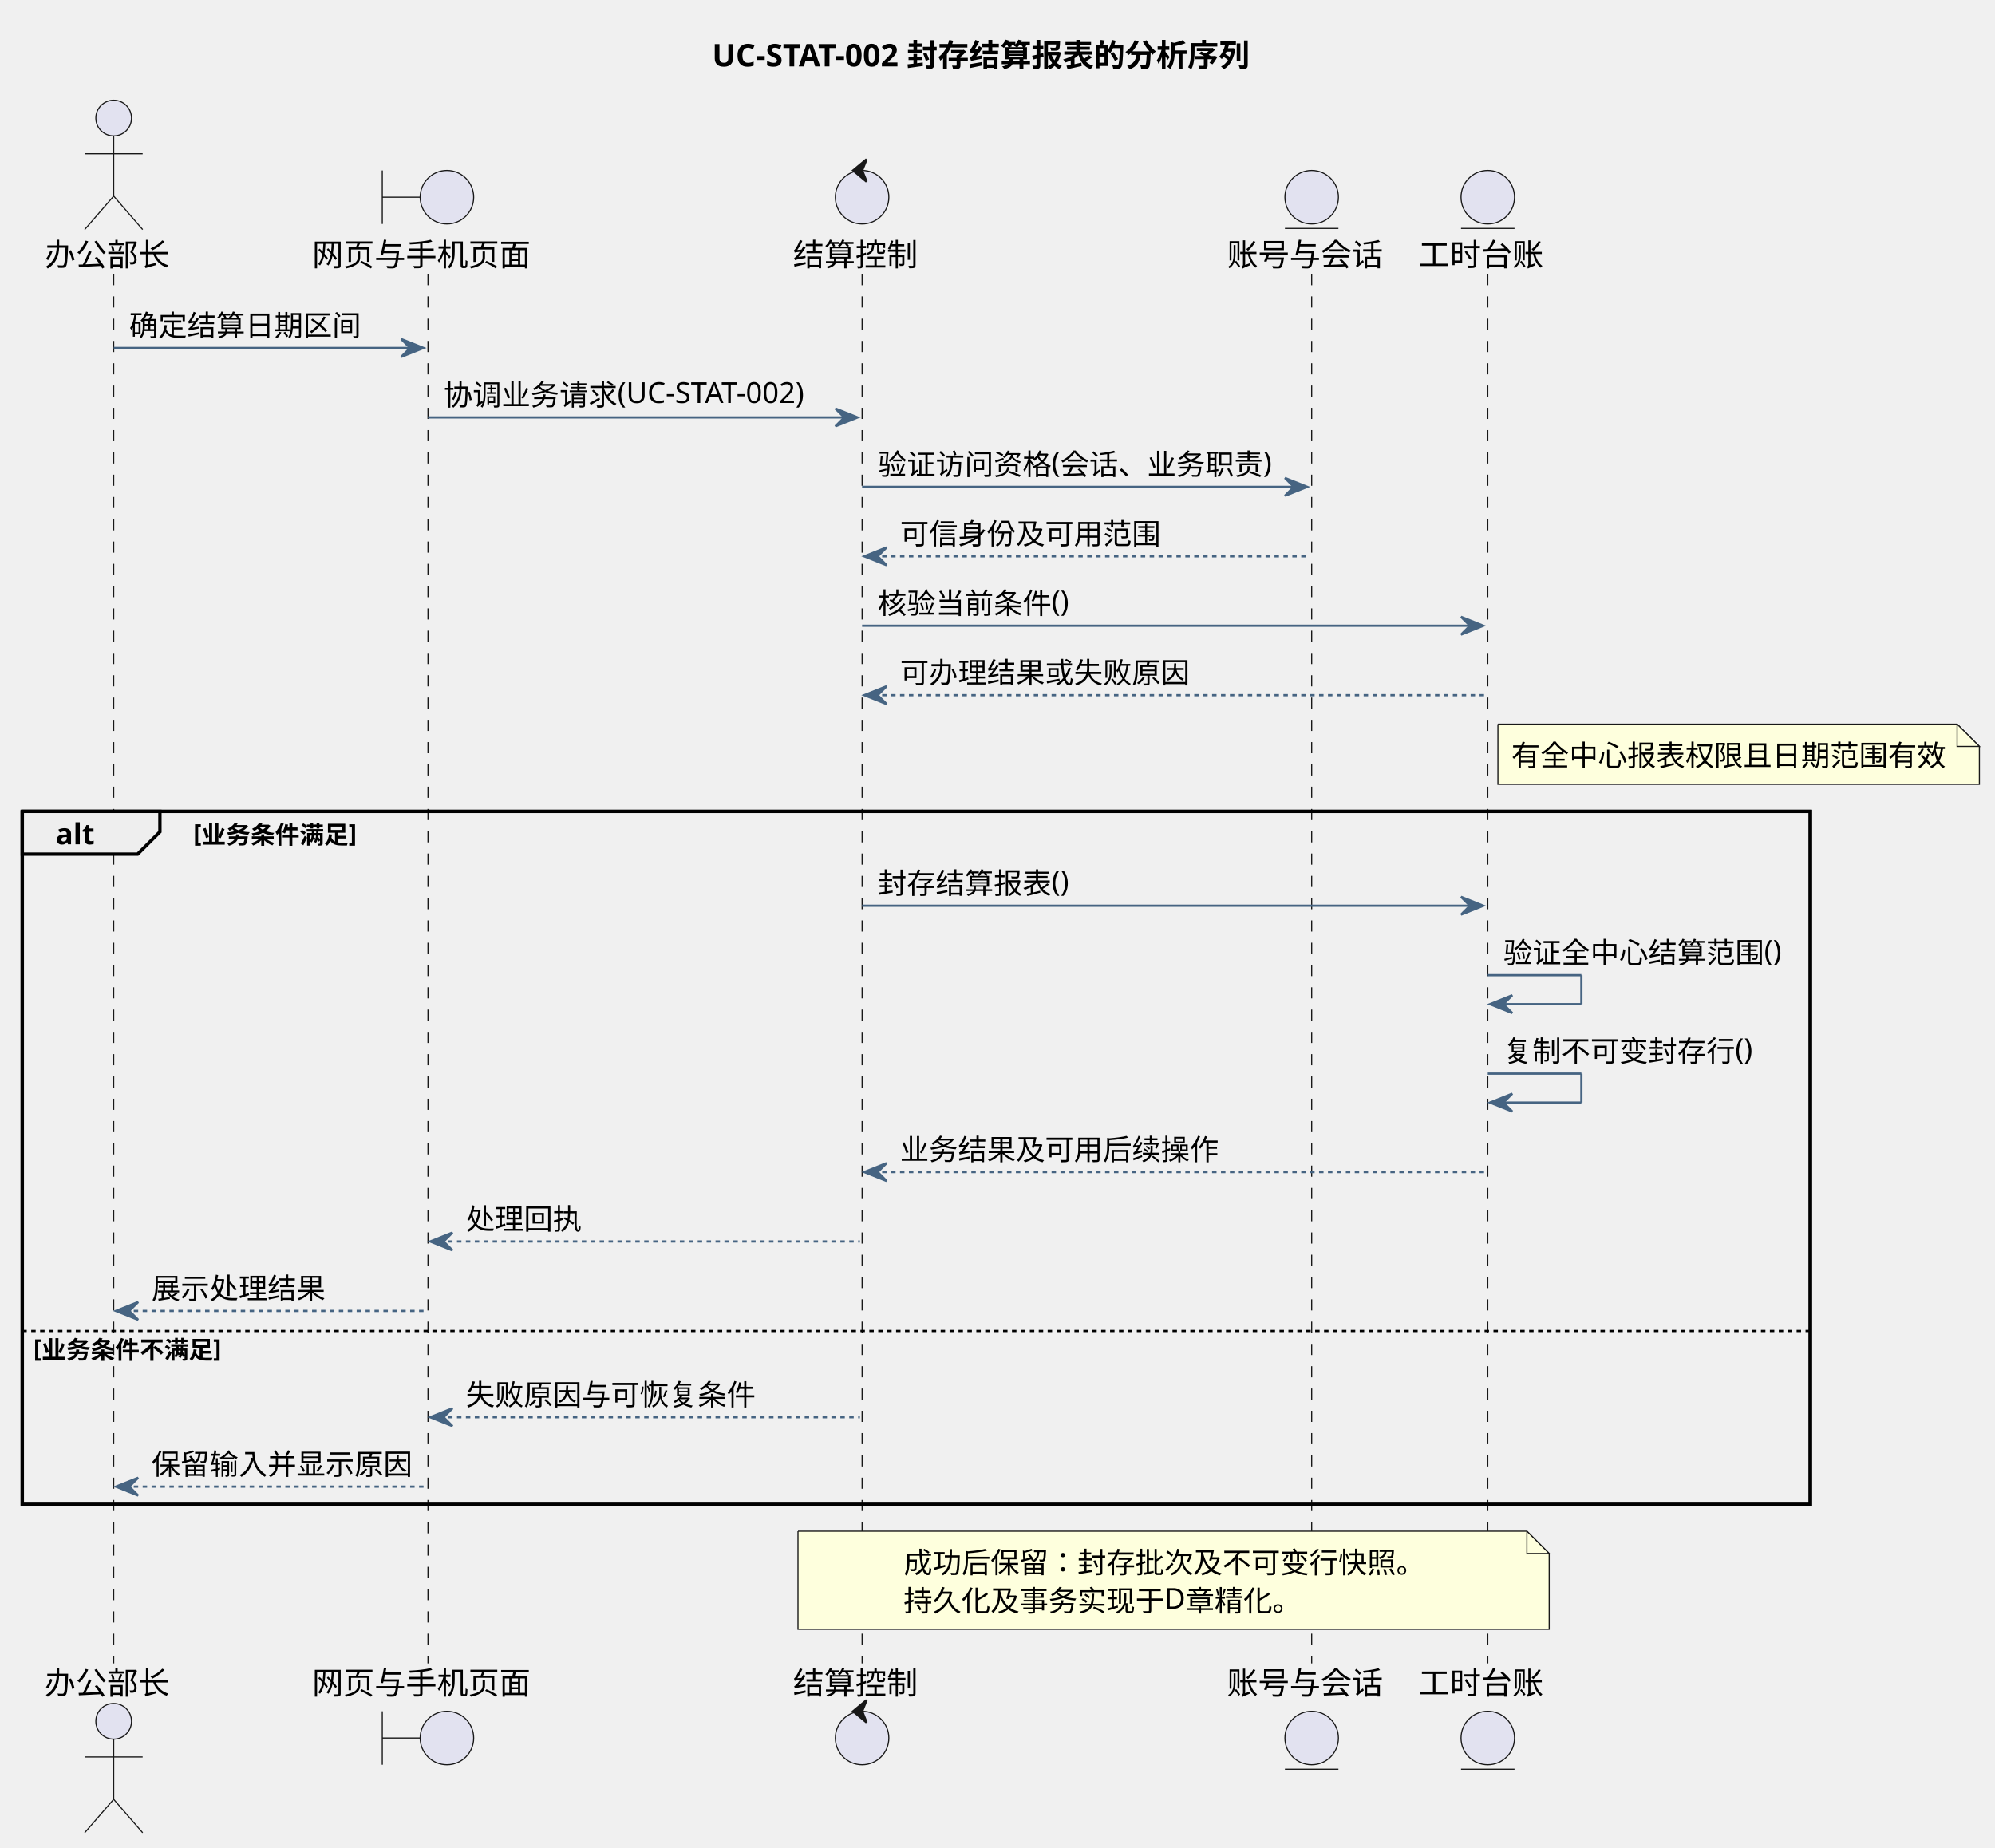
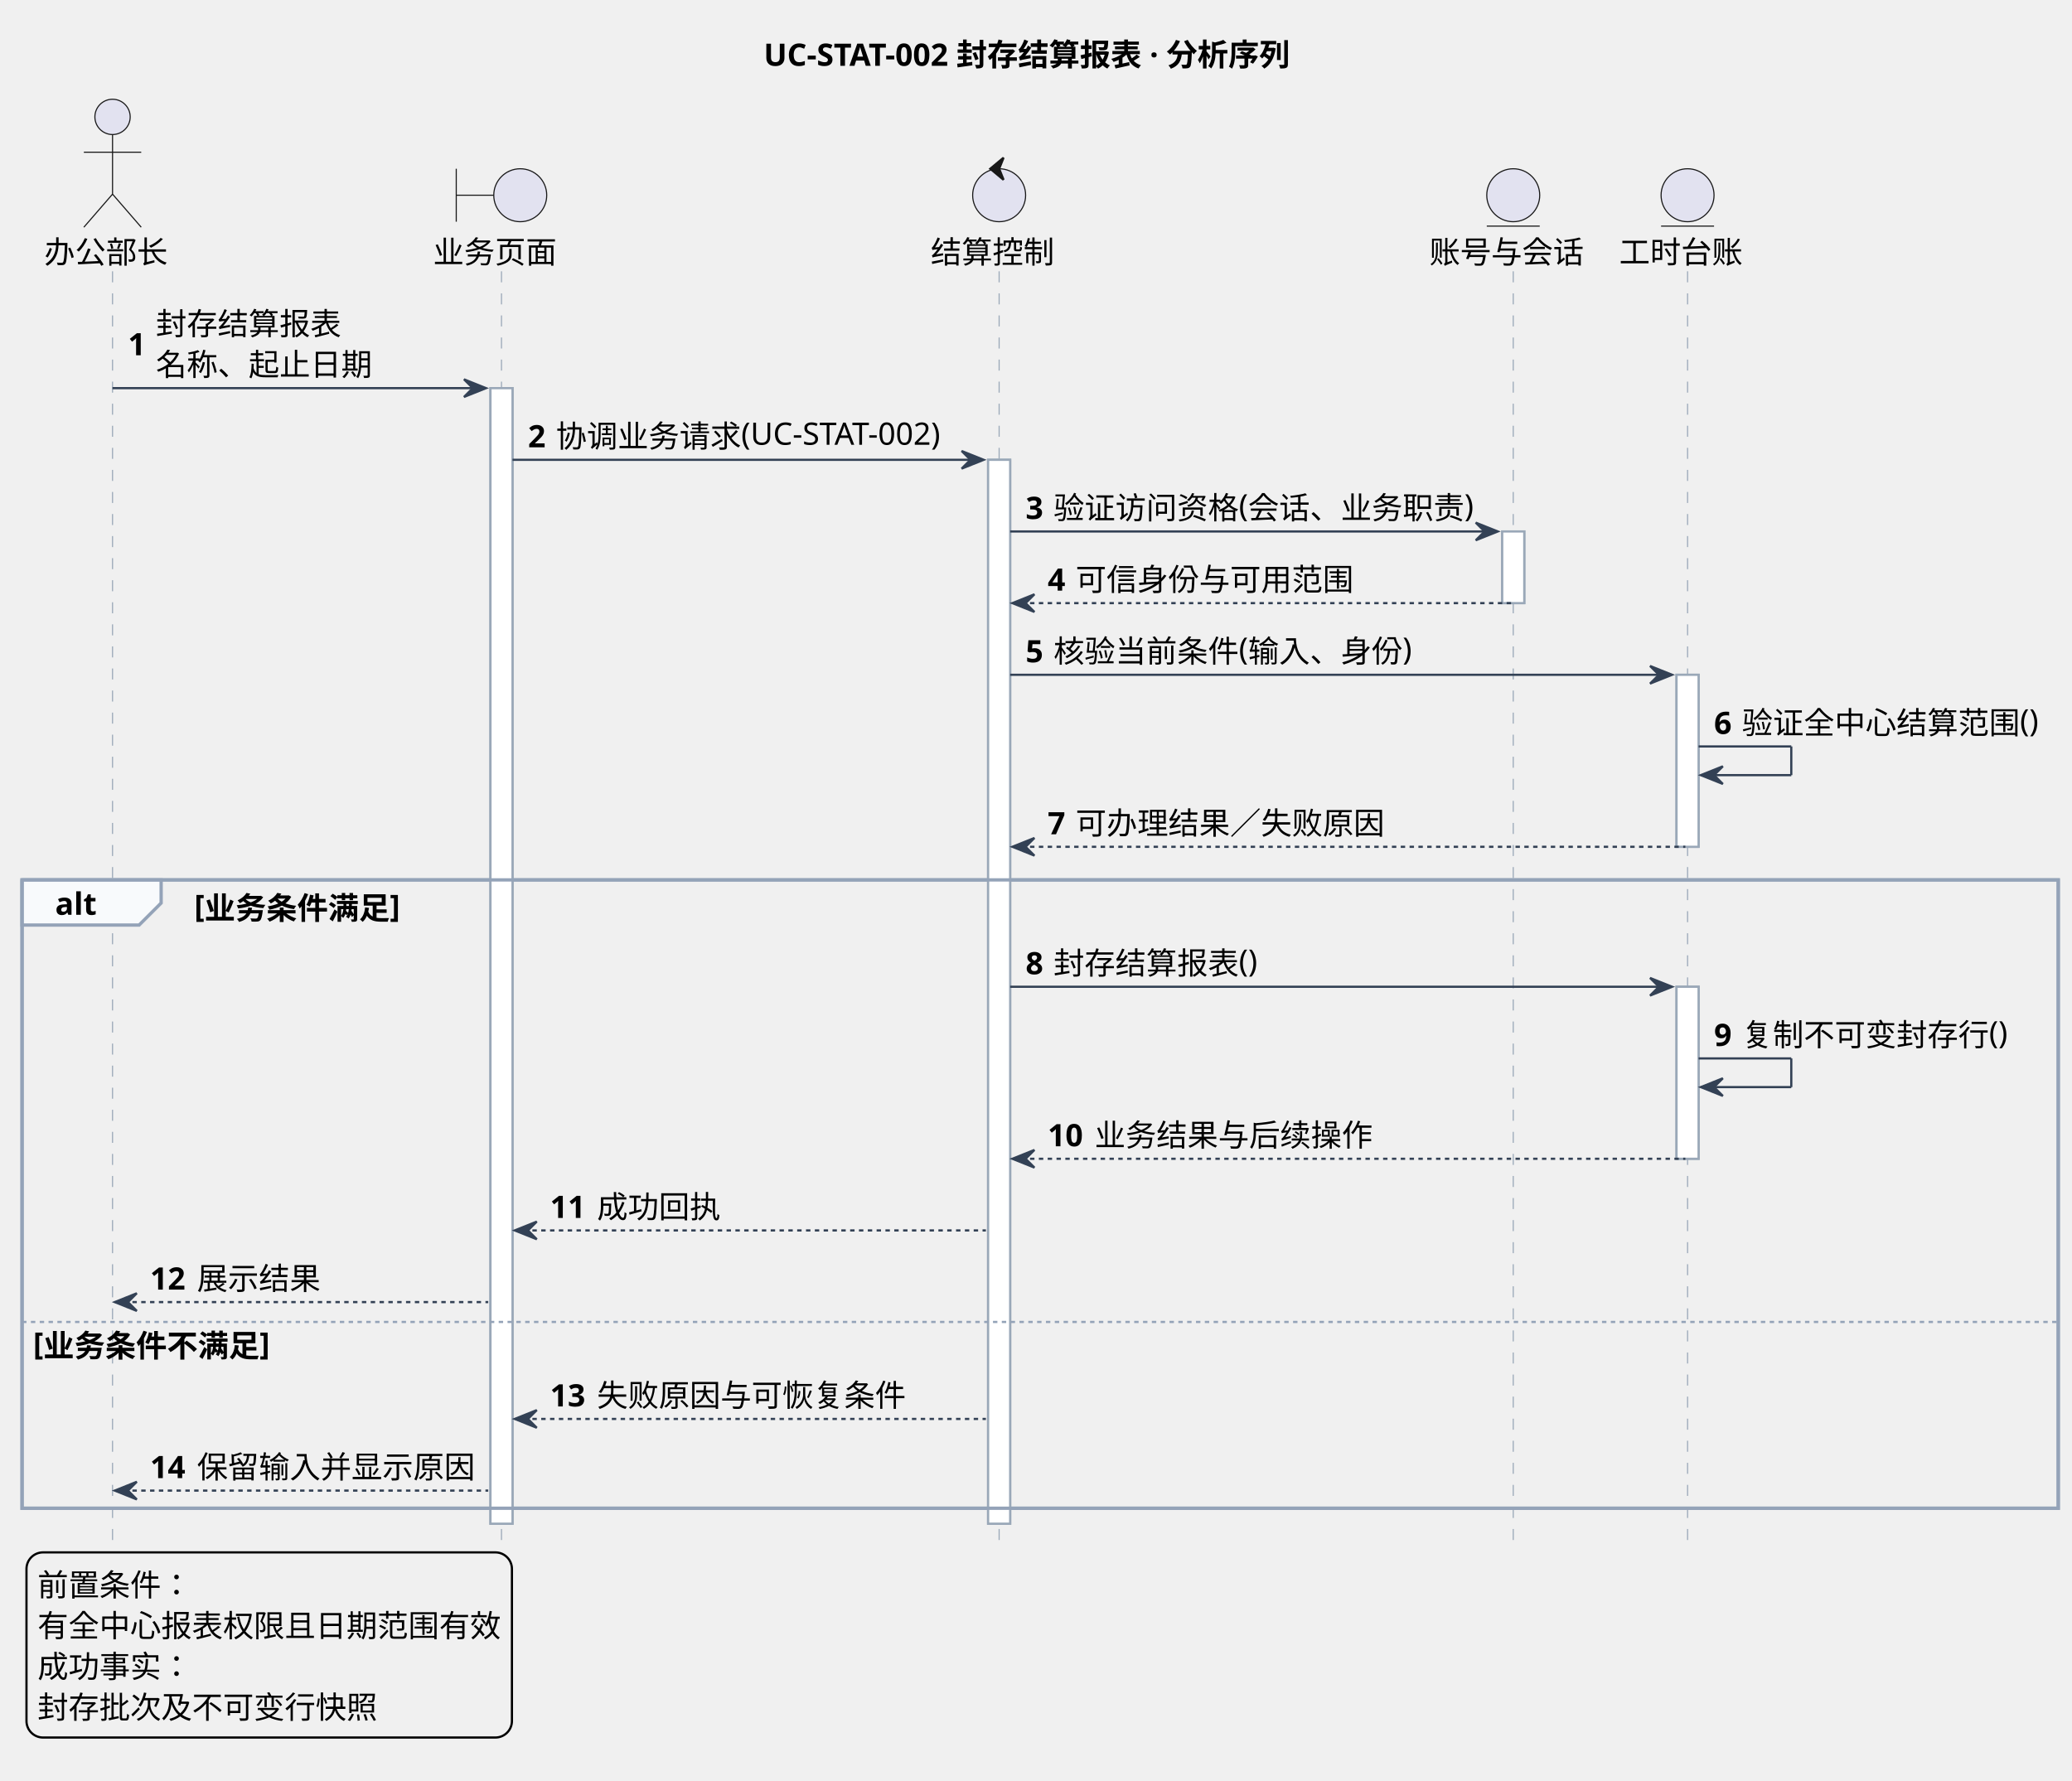
- <svg xmlns="http://www.w3.org/2000/svg" contentStyleType="text/css" height="829px" preserveAspectRatio="none" style="width:895px;height:829px;background:#FFFFFF;" version="1.1" viewBox="0 0 895 829" width="895px" zoomAndPan="magnify">
+ <svg xmlns="http://www.w3.org/2000/svg" contentStyleType="text/css" height="807px" preserveAspectRatio="none" style="width:939px;height:807px;background:#FFFFFF;" version="1.1" viewBox="0 0 939 807" width="939px" zoomAndPan="magnify">
  <defs />
  <g>
-     <text fill="#000000" font-family="Microsoft YaHei" font-size="14" font-weight="bold" lengthAdjust="spacing" textLength="253.053" x="319.474" y="29.814">UC-STAT-002 封存结算报表的分析序列</text>
-     <rect fill="none" height="310.938" style="stroke:#000000;stroke-width:1.5;" width="802.125" x="10" y="364.059" />
-     <line style="stroke:#181818;stroke-width:0.5;stroke-dasharray:5.0,5.0;" x1="51" x2="51" y1="122.955" y2="746.312" />
-     <line style="stroke:#181818;stroke-width:0.5;stroke-dasharray:5.0,5.0;" x1="192" x2="192" y1="122.955" y2="746.312" />
-     <line style="stroke:#181818;stroke-width:0.5;stroke-dasharray:5.0,5.0;" x1="386.758" x2="386.758" y1="122.955" y2="746.312" />
-     <line style="stroke:#181818;stroke-width:0.5;stroke-dasharray:5.0,5.0;" x1="588.442" x2="588.442" y1="122.955" y2="746.312" />
-     <line style="stroke:#181818;stroke-width:0.5;stroke-dasharray:5.0,5.0;" x1="667.442" x2="667.442" y1="122.955" y2="746.312" />
+     <text fill="#000000" font-family="Microsoft YaHei" font-size="14" font-weight="bold" lengthAdjust="spacing" textLength="253.545" x="346.11" y="29.814">UC-STAT-002 封存结算报表 · 分析序列</text>
+     <rect fill="#FFFFFF" height="514.641" style="stroke:#9AA8B8;stroke-width:1.0;" width="10" x="222.268" y="175.91" />
+     <rect fill="#FFFFFF" height="482.163" style="stroke:#9AA8B8;stroke-width:1.0;" width="10" x="447.795" y="208.388" />
+     <rect fill="#FFFFFF" height="32.477" style="stroke:#9AA8B8;stroke-width:1.0;" width="10" x="680.78" y="240.865" />
+     <rect fill="#FFFFFF" height="77.955" style="stroke:#9AA8B8;stroke-width:1.0;" width="10" x="759.78" y="305.82" />
+     <rect fill="#FFFFFF" height="77.955" style="stroke:#9AA8B8;stroke-width:1.0;" width="10" x="759.78" y="447.208" />
+     <rect fill="none" height="284.775" style="stroke:#94A3B8;stroke-width:1.5;" width="922.766" x="10" y="398.775" />
+     <line style="stroke:#9AA8B8;stroke-width:0.5;stroke-dasharray:5.0,5.0;" x1="51" x2="51" y1="122.955" y2="700.551" />
+     <line style="stroke:#9AA8B8;stroke-width:0.5;stroke-dasharray:5.0,5.0;" x1="227.268" x2="227.268" y1="122.955" y2="700.551" />
+     <line style="stroke:#9AA8B8;stroke-width:0.5;stroke-dasharray:5.0,5.0;" x1="452.795" x2="452.795" y1="122.955" y2="700.551" />
+     <line style="stroke:#9AA8B8;stroke-width:0.5;stroke-dasharray:5.0,5.0;" x1="685.78" x2="685.78" y1="122.955" y2="700.551" />
+     <line style="stroke:#9AA8B8;stroke-width:0.5;stroke-dasharray:5.0,5.0;" x1="764.78" x2="764.78" y1="122.955" y2="700.551" />
    <text fill="#000000" font-family="Microsoft YaHei" font-size="14" lengthAdjust="spacing" textLength="56" x="20" y="119.291">办公部长</text>
    <ellipse cx="51" cy="52.977" fill="#E2E2F0" rx="8" ry="8" style="stroke:#181818;stroke-width:0.5;" />
    <path d="M51,60.977 L51,87.978 M38,68.978 L64,68.978 M51,87.978 L38,102.978 M51,87.978 L64,102.978 " fill="none" style="stroke:#181818;stroke-width:0.5;" />
-     <text fill="#000000" font-family="Microsoft YaHei" font-size="14" lengthAdjust="spacing" textLength="56" x="20" y="760.125">办公部长</text>
-     <ellipse cx="51" cy="772.29" fill="#E2E2F0" rx="8" ry="8" style="stroke:#181818;stroke-width:0.5;" />
-     <path d="M51,780.29 L51,807.29 M38,788.29 L64,788.29 M51,807.29 L38,822.29 M51,807.29 L64,822.29 " fill="none" style="stroke:#181818;stroke-width:0.5;" />
-     <text fill="#000000" font-family="Microsoft YaHei" font-size="14" lengthAdjust="spacing" textLength="98" x="140" y="119.291">网页与手机页面</text>
-     <path d="M171.5,76.478 L171.5,100.478 M171.5,88.478 L188.5,88.478 " fill="none" style="stroke:#181818;stroke-width:0.5;" />
-     <ellipse cx="200.5" cy="88.478" fill="#E2E2F0" rx="12" ry="12" style="stroke:#181818;stroke-width:0.5;" />
-     <text fill="#000000" font-family="Microsoft YaHei" font-size="14" lengthAdjust="spacing" textLength="98" x="140" y="760.125">网页与手机页面</text>
-     <path d="M171.5,767.79 L171.5,791.79 M171.5,779.79 L188.5,779.79 " fill="none" style="stroke:#181818;stroke-width:0.5;" />
-     <ellipse cx="200.5" cy="779.79" fill="#E2E2F0" rx="12" ry="12" style="stroke:#181818;stroke-width:0.5;" />
-     <text fill="#000000" font-family="Microsoft YaHei" font-size="14" lengthAdjust="spacing" textLength="56" x="355.758" y="119.291">结算控制</text>
-     <ellipse cx="386.758" cy="88.478" fill="#E2E2F0" rx="12" ry="12" style="stroke:#181818;stroke-width:0.5;" />
-     <polygon fill="#181818" points="382.758,76.478,388.758,71.478,386.758,76.478,388.758,81.478,382.758,76.478" style="stroke:#181818;stroke-width:1.0;" />
-     <text fill="#000000" font-family="Microsoft YaHei" font-size="14" lengthAdjust="spacing" textLength="56" x="355.758" y="760.125">结算控制</text>
-     <ellipse cx="386.758" cy="779.79" fill="#E2E2F0" rx="12" ry="12" style="stroke:#181818;stroke-width:0.5;" />
-     <polygon fill="#181818" points="382.758,767.79,388.758,762.79,386.758,767.79,388.758,772.79,382.758,767.79" style="stroke:#181818;stroke-width:1.0;" />
-     <text fill="#000000" font-family="Microsoft YaHei" font-size="14" lengthAdjust="spacing" textLength="70" x="550.442" y="119.291">账号与会话</text>
-     <ellipse cx="588.442" cy="88.478" fill="#E2E2F0" rx="12" ry="12" style="stroke:#181818;stroke-width:0.5;" />
-     <line style="stroke:#181818;stroke-width:0.5;" x1="576.442" x2="600.442" y1="102.478" y2="102.478" />
-     <text fill="#000000" font-family="Microsoft YaHei" font-size="14" lengthAdjust="spacing" textLength="70" x="550.442" y="760.125">账号与会话</text>
-     <ellipse cx="588.442" cy="779.79" fill="#E2E2F0" rx="12" ry="12" style="stroke:#181818;stroke-width:0.5;" />
-     <line style="stroke:#181818;stroke-width:0.5;" x1="576.442" x2="600.442" y1="793.79" y2="793.79" />
-     <text fill="#000000" font-family="Microsoft YaHei" font-size="14" lengthAdjust="spacing" textLength="56" x="636.442" y="119.291">工时台账</text>
-     <ellipse cx="667.442" cy="88.478" fill="#E2E2F0" rx="12" ry="12" style="stroke:#181818;stroke-width:0.5;" />
-     <line style="stroke:#181818;stroke-width:0.5;" x1="655.442" x2="679.442" y1="102.478" y2="102.478" />
-     <text fill="#000000" font-family="Microsoft YaHei" font-size="14" lengthAdjust="spacing" textLength="56" x="636.442" y="760.125">工时台账</text>
-     <ellipse cx="667.442" cy="779.79" fill="#E2E2F0" rx="12" ry="12" style="stroke:#181818;stroke-width:0.5;" />
-     <line style="stroke:#181818;stroke-width:0.5;" x1="655.442" x2="679.442" y1="793.79" y2="793.79" />
-     <polygon fill="#466482" points="180,152.113,190,156.113,180,160.113,184,156.113" style="stroke:#466482;stroke-width:1.0;" />
-     <line style="stroke:#466482;stroke-width:1.0;" x1="51" x2="186" y1="156.113" y2="156.113" />
-     <text fill="#000000" font-family="Microsoft YaHei" font-size="13" lengthAdjust="spacing" textLength="104" x="58" y="150.71">确定结算日期区间</text>
-     <polygon fill="#466482" points="374.758,183.27,384.758,187.27,374.758,191.27,378.758,187.27" style="stroke:#466482;stroke-width:1.0;" />
-     <line style="stroke:#466482;stroke-width:1.0;" x1="192" x2="380.758" y1="187.27" y2="187.27" />
-     <text fill="#000000" font-family="Microsoft YaHei" font-size="13" lengthAdjust="spacing" textLength="170.758" x="199" y="181.868">协调业务请求(UC-STAT-002)</text>
-     <polygon fill="#466482" points="576.442,214.428,586.442,218.428,576.442,222.428,580.442,218.428" style="stroke:#466482;stroke-width:1.0;" />
-     <line style="stroke:#466482;stroke-width:1.0;" x1="386.758" x2="582.442" y1="218.428" y2="218.428" />
-     <text fill="#000000" font-family="Microsoft YaHei" font-size="13" lengthAdjust="spacing" textLength="177.684" x="393.758" y="213.026">验证访问资格(会话、业务职责)</text>
-     <polygon fill="#466482" points="397.758,245.586,387.758,249.586,397.758,253.586,393.758,249.586" style="stroke:#466482;stroke-width:1.0;" />
-     <line style="stroke:#466482;stroke-width:1.0;stroke-dasharray:2.0,2.0;" x1="391.758" x2="587.442" y1="249.586" y2="249.586" />
-     <text fill="#000000" font-family="Microsoft YaHei" font-size="13" lengthAdjust="spacing" textLength="117" x="403.758" y="244.184">可信身份及可用范围</text>
-     <polygon fill="#466482" points="655.442,276.744,665.442,280.744,655.442,284.744,659.442,280.744" style="stroke:#466482;stroke-width:1.0;" />
-     <line style="stroke:#466482;stroke-width:1.0;" x1="386.758" x2="661.442" y1="280.744" y2="280.744" />
-     <text fill="#000000" font-family="Microsoft YaHei" font-size="13" lengthAdjust="spacing" textLength="86.684" x="393.758" y="275.341">核验当前条件()</text>
-     <polygon fill="#466482" points="397.758,307.901,387.758,311.901,397.758,315.901,393.758,311.901" style="stroke:#466482;stroke-width:1.0;" />
-     <line style="stroke:#466482;stroke-width:1.0;stroke-dasharray:2.0,2.0;" x1="391.758" x2="666.442" y1="311.901" y2="311.901" />
-     <text fill="#000000" font-family="Microsoft YaHei" font-size="13" lengthAdjust="spacing" textLength="130" x="403.758" y="306.499">可办理结果或失败原因</text>
-     <path d="M672,324.901 L672,351.901 L888,351.901 L888,334.901 L878,324.901 L672,324.901 " fill="#FEFFDD" style="stroke:#181818;stroke-width:0.5;" />
-     <path d="M878,324.901 L878,334.901 L888,334.901 L878,324.901 " fill="#FEFFDD" style="stroke:#181818;stroke-width:0.5;" />
-     <text fill="#000000" font-family="Microsoft YaHei" font-size="13" lengthAdjust="spacing" textLength="195" x="678" y="343.657">有全中心报表权限且日期范围有效</text>
-     <path d="M10,364.059 L71.739,364.059 L71.739,373.217 L61.739,383.217 L10,383.217 L10,364.059 " fill="#EEEEEE" style="stroke:#000000;stroke-width:1.5;" />
-     <rect fill="none" height="310.938" style="stroke:#000000;stroke-width:1.5;" width="802.125" x="10" y="364.059" />
-     <text fill="#000000" font-family="Microsoft YaHei" font-size="13" font-weight="bold" lengthAdjust="spacing" textLength="16.739" x="25" y="378.815">alt</text>
-     <text fill="#000000" font-family="Microsoft YaHei" font-size="11" font-weight="bold" lengthAdjust="spacing" textLength="74.572" x="86.739" y="377.698">[业务条件满足]</text>
-     <polygon fill="#466482" points="655.442,402.375,665.442,406.375,655.442,410.375,659.442,406.375" style="stroke:#466482;stroke-width:1.0;" />
-     <line style="stroke:#466482;stroke-width:1.0;" x1="386.758" x2="661.442" y1="406.375" y2="406.375" />
-     <text fill="#000000" font-family="Microsoft YaHei" font-size="13" lengthAdjust="spacing" textLength="86.684" x="393.758" y="400.972">封存结算报表()</text>
-     <line style="stroke:#466482;stroke-width:1.0;" x1="667.442" x2="709.442" y1="437.532" y2="437.532" />
-     <line style="stroke:#466482;stroke-width:1.0;" x1="709.442" x2="709.442" y1="437.532" y2="450.532" />
-     <line style="stroke:#466482;stroke-width:1.0;" x1="668.442" x2="709.442" y1="450.532" y2="450.532" />
-     <polygon fill="#466482" points="678.442,446.532,668.442,450.532,678.442,454.532,674.442,450.532" style="stroke:#466482;stroke-width:1.0;" />
-     <text fill="#000000" font-family="Microsoft YaHei" font-size="13" lengthAdjust="spacing" textLength="125.684" x="674.442" y="432.13">验证全中心结算范围()</text>
-     <line style="stroke:#466482;stroke-width:1.0;" x1="667.442" x2="709.442" y1="481.69" y2="481.69" />
-     <line style="stroke:#466482;stroke-width:1.0;" x1="709.442" x2="709.442" y1="481.69" y2="494.69" />
-     <line style="stroke:#466482;stroke-width:1.0;" x1="668.442" x2="709.442" y1="494.69" y2="494.69" />
-     <polygon fill="#466482" points="678.442,490.69,668.442,494.69,678.442,498.69,674.442,494.69" style="stroke:#466482;stroke-width:1.0;" />
-     <text fill="#000000" font-family="Microsoft YaHei" font-size="13" lengthAdjust="spacing" textLength="112.684" x="674.442" y="476.288">复制不可变封存行()</text>
-     <polygon fill="#466482" points="397.758,521.848,387.758,525.848,397.758,529.848,393.758,525.848" style="stroke:#466482;stroke-width:1.0;" />
-     <line style="stroke:#466482;stroke-width:1.0;stroke-dasharray:2.0,2.0;" x1="391.758" x2="666.442" y1="525.848" y2="525.848" />
-     <text fill="#000000" font-family="Microsoft YaHei" font-size="13" lengthAdjust="spacing" textLength="143" x="403.758" y="520.445">业务结果及可用后续操作</text>
-     <polygon fill="#466482" points="203,553.005,193,557.005,203,561.005,199,557.005" style="stroke:#466482;stroke-width:1.0;" />
-     <line style="stroke:#466482;stroke-width:1.0;stroke-dasharray:2.0,2.0;" x1="197" x2="385.758" y1="557.005" y2="557.005" />
-     <text fill="#000000" font-family="Microsoft YaHei" font-size="13" lengthAdjust="spacing" textLength="52" x="209" y="551.603">处理回执</text>
-     <polygon fill="#466482" points="62,584.163,52,588.163,62,592.163,58,588.163" style="stroke:#466482;stroke-width:1.0;" />
-     <line style="stroke:#466482;stroke-width:1.0;stroke-dasharray:2.0,2.0;" x1="56" x2="191" y1="588.163" y2="588.163" />
-     <text fill="#000000" font-family="Microsoft YaHei" font-size="13" lengthAdjust="spacing" textLength="78" x="68" y="582.761">展示处理结果</text>
-     <line style="stroke:#000000;stroke-width:1.0;stroke-dasharray:2.0,2.0;" x1="10" x2="812.125" y1="597.163" y2="597.163" />
-     <text fill="#000000" font-family="Microsoft YaHei" font-size="11" font-weight="bold" lengthAdjust="spacing" textLength="85.572" x="15" y="608.802">[业务条件不满足]</text>
-     <polygon fill="#466482" points="203,631.839,193,635.839,203,639.839,199,635.839" style="stroke:#466482;stroke-width:1.0;" />
-     <line style="stroke:#466482;stroke-width:1.0;stroke-dasharray:2.0,2.0;" x1="197" x2="385.758" y1="635.839" y2="635.839" />
-     <text fill="#000000" font-family="Microsoft YaHei" font-size="13" lengthAdjust="spacing" textLength="130" x="209" y="630.437">失败原因与可恢复条件</text>
-     <polygon fill="#466482" points="62,662.997,52,666.997,62,670.997,58,666.997" style="stroke:#466482;stroke-width:1.0;" />
-     <line style="stroke:#466482;stroke-width:1.0;stroke-dasharray:2.0,2.0;" x1="56" x2="191" y1="666.997" y2="666.997" />
-     <text fill="#000000" font-family="Microsoft YaHei" font-size="13" lengthAdjust="spacing" textLength="117" x="68" y="661.594">保留输入并显示原因</text>
-     <path d="M358,686.997 L358,730.997 L695,730.997 L695,696.997 L685,686.997 L358,686.997 " fill="#FEFFDD" style="stroke:#181818;stroke-width:0.5;" />
-     <path d="M685,686.997 L685,696.997 L695,696.997 L685,686.997 " fill="#FEFFDD" style="stroke:#181818;stroke-width:0.5;" />
-     <text fill="#000000" font-family="Microsoft YaHei" font-size="13" lengthAdjust="spacing" textLength="234" x="405.342" y="705.752">成功后保留：封存批次及不可变行快照。</text>
-     <text fill="#000000" font-family="Microsoft YaHei" font-size="13" lengthAdjust="spacing" textLength="178.902" x="405.342" y="722.91">持久化及事务实现于D章精化。</text>
+     <text fill="#000000" font-family="Microsoft YaHei" font-size="14" lengthAdjust="spacing" textLength="56" x="196.268" y="119.291">业务页面</text>
+     <path d="M206.768,76.478 L206.768,100.478 M206.768,88.478 L223.768,88.478 " fill="none" style="stroke:#181818;stroke-width:0.5;" />
+     <ellipse cx="235.768" cy="88.478" fill="#E2E2F0" rx="12" ry="12" style="stroke:#181818;stroke-width:0.5;" />
+     <text fill="#000000" font-family="Microsoft YaHei" font-size="14" lengthAdjust="spacing" textLength="56" x="421.795" y="119.291">结算控制</text>
+     <ellipse cx="452.795" cy="88.478" fill="#E2E2F0" rx="12" ry="12" style="stroke:#181818;stroke-width:0.5;" />
+     <polygon fill="#181818" points="448.795,76.478,454.795,71.478,452.795,76.478,454.795,81.478,448.795,76.478" style="stroke:#181818;stroke-width:1.0;" />
+     <text fill="#000000" font-family="Microsoft YaHei" font-size="14" lengthAdjust="spacing" textLength="70" x="647.78" y="119.291">账号与会话</text>
+     <ellipse cx="685.78" cy="88.478" fill="#E2E2F0" rx="12" ry="12" style="stroke:#181818;stroke-width:0.5;" />
+     <line style="stroke:#181818;stroke-width:0.5;" x1="673.78" x2="697.78" y1="102.478" y2="102.478" />
+     <text fill="#000000" font-family="Microsoft YaHei" font-size="14" lengthAdjust="spacing" textLength="56" x="733.78" y="119.291">工时台账</text>
+     <ellipse cx="764.78" cy="88.478" fill="#E2E2F0" rx="12" ry="12" style="stroke:#181818;stroke-width:0.5;" />
+     <line style="stroke:#181818;stroke-width:0.5;" x1="752.78" x2="776.78" y1="102.478" y2="102.478" />
+     <rect fill="#FFFFFF" height="514.641" style="stroke:#9AA8B8;stroke-width:1.0;" width="10" x="222.268" y="175.91" />
+     <rect fill="#FFFFFF" height="482.163" style="stroke:#9AA8B8;stroke-width:1.0;" width="10" x="447.795" y="208.388" />
+     <rect fill="#FFFFFF" height="32.477" style="stroke:#9AA8B8;stroke-width:1.0;" width="10" x="680.78" y="240.865" />
+     <rect fill="#FFFFFF" height="77.955" style="stroke:#9AA8B8;stroke-width:1.0;" width="10" x="759.78" y="305.82" />
+     <rect fill="#FFFFFF" height="77.955" style="stroke:#9AA8B8;stroke-width:1.0;" width="10" x="759.78" y="447.208" />
+     <polygon fill="#334155" points="210.268,171.91,220.268,175.91,210.268,179.91,214.268,175.91" style="stroke:#334155;stroke-width:1.0;" />
+     <line style="stroke:#334155;stroke-width:1.0;" x1="51" x2="216.268" y1="175.91" y2="175.91" />
+     <text fill="#000000" font-family="Microsoft YaHei" font-size="14" font-weight="bold" lengthAdjust="spacing" textLength="8.634" x="58" y="161.007">1</text>
+     <text fill="#000000" font-family="Microsoft YaHei" font-size="14" lengthAdjust="spacing" textLength="84" x="70.634" y="151.769">封存结算报表</text>
+     <text fill="#000000" font-family="Microsoft YaHei" font-size="14" lengthAdjust="spacing" textLength="98" x="70.634" y="170.246">名称、起止日期</text>
+     <polygon fill="#334155" points="435.795,204.388,445.795,208.388,435.795,212.388,439.795,208.388" style="stroke:#334155;stroke-width:1.0;" />
+     <line style="stroke:#334155;stroke-width:1.0;" x1="232.268" x2="441.795" y1="208.388" y2="208.388" />
+     <text fill="#000000" font-family="Microsoft YaHei" font-size="14" font-weight="bold" lengthAdjust="spacing" textLength="8.634" x="239.268" y="202.724">2</text>
+     <text fill="#000000" font-family="Microsoft YaHei" font-size="14" lengthAdjust="spacing" textLength="183.894" x="251.901" y="202.724">协调业务请求(UC-STAT-002)</text>
+     <polygon fill="#334155" points="668.78,236.865,678.78,240.865,668.78,244.865,672.78,240.865" style="stroke:#334155;stroke-width:1.0;" />
+     <line style="stroke:#334155;stroke-width:1.0;" x1="457.795" x2="674.78" y1="240.865" y2="240.865" />
+     <text fill="#000000" font-family="Microsoft YaHei" font-size="14" font-weight="bold" lengthAdjust="spacing" textLength="8.634" x="464.795" y="235.201">3</text>
+     <text fill="#000000" font-family="Microsoft YaHei" font-size="14" lengthAdjust="spacing" textLength="191.352" x="477.429" y="235.201">验证访问资格(会话、业务职责)</text>
+     <polygon fill="#334155" points="468.795,269.343,458.795,273.343,468.795,277.343,464.795,273.343" style="stroke:#334155;stroke-width:1.0;" />
+     <line style="stroke:#334155;stroke-width:1.0;stroke-dasharray:2.0,2.0;" x1="462.795" x2="684.78" y1="273.343" y2="273.343" />
+     <text fill="#000000" font-family="Microsoft YaHei" font-size="14" font-weight="bold" lengthAdjust="spacing" textLength="8.634" x="474.795" y="267.679">4</text>
+     <text fill="#000000" font-family="Microsoft YaHei" font-size="14" lengthAdjust="spacing" textLength="126" x="487.429" y="267.679">可信身份与可用范围</text>
+     <polygon fill="#334155" points="747.78,301.82,757.78,305.82,747.78,309.82,751.78,305.82" style="stroke:#334155;stroke-width:1.0;" />
+     <line style="stroke:#334155;stroke-width:1.0;" x1="457.795" x2="753.78" y1="305.82" y2="305.82" />
+     <text fill="#000000" font-family="Microsoft YaHei" font-size="14" font-weight="bold" lengthAdjust="spacing" textLength="8.634" x="464.795" y="300.156">5</text>
+     <text fill="#000000" font-family="Microsoft YaHei" font-size="14" lengthAdjust="spacing" textLength="163.352" x="477.429" y="300.156">核验当前条件(输入、身份)</text>
+     <line style="stroke:#334155;stroke-width:1.0;" x1="769.78" x2="811.78" y1="338.298" y2="338.298" />
+     <line style="stroke:#334155;stroke-width:1.0;" x1="811.78" x2="811.78" y1="338.298" y2="351.298" />
+     <line style="stroke:#334155;stroke-width:1.0;" x1="770.78" x2="811.78" y1="351.298" y2="351.298" />
+     <polygon fill="#334155" points="780.78,347.298,770.78,351.298,780.78,355.298,776.78,351.298" style="stroke:#334155;stroke-width:1.0;" />
+     <text fill="#000000" font-family="Microsoft YaHei" font-size="14" font-weight="bold" lengthAdjust="spacing" textLength="8.634" x="776.78" y="332.634">6</text>
+     <text fill="#000000" font-family="Microsoft YaHei" font-size="14" lengthAdjust="spacing" textLength="135.352" x="789.414" y="332.634">验证全中心结算范围()</text>
+     <polygon fill="#334155" points="468.795,379.775,458.795,383.775,468.795,387.775,464.795,383.775" style="stroke:#334155;stroke-width:1.0;" />
+     <line style="stroke:#334155;stroke-width:1.0;stroke-dasharray:2.0,2.0;" x1="462.795" x2="763.78" y1="383.775" y2="383.775" />
+     <text fill="#000000" font-family="Microsoft YaHei" font-size="14" font-weight="bold" lengthAdjust="spacing" textLength="8.634" x="474.795" y="378.111">7</text>
+     <text fill="#000000" font-family="Microsoft YaHei" font-size="14" lengthAdjust="spacing" textLength="140" x="487.429" y="378.111">可办理结果／失败原因</text>
+     <path d="M10,398.775 L73.026,398.775 L73.026,409.253 L63.026,419.253 L10,419.253 L10,398.775 " fill="#F8FAFC" style="stroke:#94A3B8;stroke-width:1.5;" />
+     <rect fill="none" height="284.775" style="stroke:#94A3B8;stroke-width:1.5;" width="922.766" x="10" y="398.775" />
+     <text fill="#000000" font-family="Microsoft YaHei" font-size="14" font-weight="bold" lengthAdjust="spacing" textLength="18.026" x="25" y="414.589">alt</text>
+     <text fill="#000000" font-family="Microsoft YaHei" font-size="14" font-weight="bold" lengthAdjust="spacing" textLength="94.91" x="88.026" y="415.589">[业务条件满足]</text>
+     <polygon fill="#334155" points="747.78,443.208,757.78,447.208,747.78,451.208,751.78,447.208" style="stroke:#334155;stroke-width:1.0;" />
+     <line style="stroke:#334155;stroke-width:1.0;" x1="457.795" x2="753.78" y1="447.208" y2="447.208" />
+     <text fill="#000000" font-family="Microsoft YaHei" font-size="14" font-weight="bold" lengthAdjust="spacing" textLength="8.634" x="464.795" y="441.544">8</text>
+     <text fill="#000000" font-family="Microsoft YaHei" font-size="14" lengthAdjust="spacing" textLength="93.352" x="477.429" y="441.544">封存结算报表()</text>
+     <line style="stroke:#334155;stroke-width:1.0;" x1="769.78" x2="811.78" y1="479.685" y2="479.685" />
+     <line style="stroke:#334155;stroke-width:1.0;" x1="811.78" x2="811.78" y1="479.685" y2="492.685" />
+     <line style="stroke:#334155;stroke-width:1.0;" x1="770.78" x2="811.78" y1="492.685" y2="492.685" />
+     <polygon fill="#334155" points="780.78,488.685,770.78,492.685,780.78,496.685,776.78,492.685" style="stroke:#334155;stroke-width:1.0;" />
+     <text fill="#000000" font-family="Microsoft YaHei" font-size="14" font-weight="bold" lengthAdjust="spacing" textLength="8.634" x="776.78" y="474.022">9</text>
+     <text fill="#000000" font-family="Microsoft YaHei" font-size="14" lengthAdjust="spacing" textLength="121.352" x="789.414" y="474.022">复制不可变封存行()</text>
+     <polygon fill="#334155" points="468.795,521.163,458.795,525.163,468.795,529.163,464.795,525.163" style="stroke:#334155;stroke-width:1.0;" />
+     <line style="stroke:#334155;stroke-width:1.0;stroke-dasharray:2.0,2.0;" x1="462.795" x2="763.78" y1="525.163" y2="525.163" />
+     <text fill="#000000" font-family="Microsoft YaHei" font-size="14" font-weight="bold" lengthAdjust="spacing" textLength="17.268" x="474.795" y="519.499">10</text>
+     <text fill="#000000" font-family="Microsoft YaHei" font-size="14" lengthAdjust="spacing" textLength="126" x="496.062" y="519.499">业务结果与后续操作</text>
+     <polygon fill="#334155" points="243.268,553.641,233.268,557.641,243.268,561.641,239.268,557.641" style="stroke:#334155;stroke-width:1.0;" />
+     <line style="stroke:#334155;stroke-width:1.0;stroke-dasharray:2.0,2.0;" x1="237.268" x2="446.795" y1="557.641" y2="557.641" />
+     <text fill="#000000" font-family="Microsoft YaHei" font-size="14" font-weight="bold" lengthAdjust="spacing" textLength="17.268" x="249.268" y="551.977">11</text>
+     <text fill="#000000" font-family="Microsoft YaHei" font-size="14" lengthAdjust="spacing" textLength="56" x="270.535" y="551.977">成功回执</text>
+     <polygon fill="#334155" points="62,586.118,52,590.118,62,594.118,58,590.118" style="stroke:#334155;stroke-width:1.0;" />
+     <line style="stroke:#334155;stroke-width:1.0;stroke-dasharray:2.0,2.0;" x1="56" x2="221.268" y1="590.118" y2="590.118" />
+     <text fill="#000000" font-family="Microsoft YaHei" font-size="14" font-weight="bold" lengthAdjust="spacing" textLength="17.268" x="68" y="584.454">12</text>
+     <text fill="#000000" font-family="Microsoft YaHei" font-size="14" lengthAdjust="spacing" textLength="56" x="89.268" y="584.454">展示结果</text>
+     <line style="stroke:#94A3B8;stroke-width:1.0;stroke-dasharray:2.0,2.0;" x1="10" x2="932.766" y1="599.118" y2="599.118" />
+     <text fill="#000000" font-family="Microsoft YaHei" font-size="14" font-weight="bold" lengthAdjust="spacing" textLength="108.91" x="15" y="613.932">[业务条件不满足]</text>
+     <polygon fill="#334155" points="243.268,639.073,233.268,643.073,243.268,647.073,239.268,643.073" style="stroke:#334155;stroke-width:1.0;" />
+     <line style="stroke:#334155;stroke-width:1.0;stroke-dasharray:2.0,2.0;" x1="237.268" x2="446.795" y1="643.073" y2="643.073" />
+     <text fill="#000000" font-family="Microsoft YaHei" font-size="14" font-weight="bold" lengthAdjust="spacing" textLength="17.268" x="249.268" y="637.409">13</text>
+     <text fill="#000000" font-family="Microsoft YaHei" font-size="14" lengthAdjust="spacing" textLength="140" x="270.535" y="637.409">失败原因与可恢复条件</text>
+     <polygon fill="#334155" points="62,671.551,52,675.551,62,679.551,58,675.551" style="stroke:#334155;stroke-width:1.0;" />
+     <line style="stroke:#334155;stroke-width:1.0;stroke-dasharray:2.0,2.0;" x1="56" x2="221.268" y1="675.551" y2="675.551" />
+     <text fill="#000000" font-family="Microsoft YaHei" font-size="14" font-weight="bold" lengthAdjust="spacing" textLength="17.268" x="68" y="669.887">14</text>
+     <text fill="#000000" font-family="Microsoft YaHei" font-size="14" lengthAdjust="spacing" textLength="126" x="89.268" y="669.887">保留输入并显示原因</text>
+     <rect fill="none" height="83.91" id="_legend" rx="7.5" ry="7.5" style="stroke:#000000;stroke-width:1.0;" width="220" x="12" y="703.551" />
+     <text fill="#000000" font-family="Microsoft YaHei" font-size="14" lengthAdjust="spacing" textLength="70" x="17" y="723.364">前置条件：</text>
+     <text fill="#000000" font-family="Microsoft YaHei" font-size="14" lengthAdjust="spacing" textLength="210" x="17" y="741.842">有全中心报表权限且日期范围有效</text>
+     <text fill="#000000" font-family="Microsoft YaHei" font-size="14" lengthAdjust="spacing" textLength="70" x="17" y="760.319">成功事实：</text>
+     <text fill="#000000" font-family="Microsoft YaHei" font-size="14" lengthAdjust="spacing" textLength="154" x="17" y="778.797">封存批次及不可变行快照</text>
  </g>
</svg>
